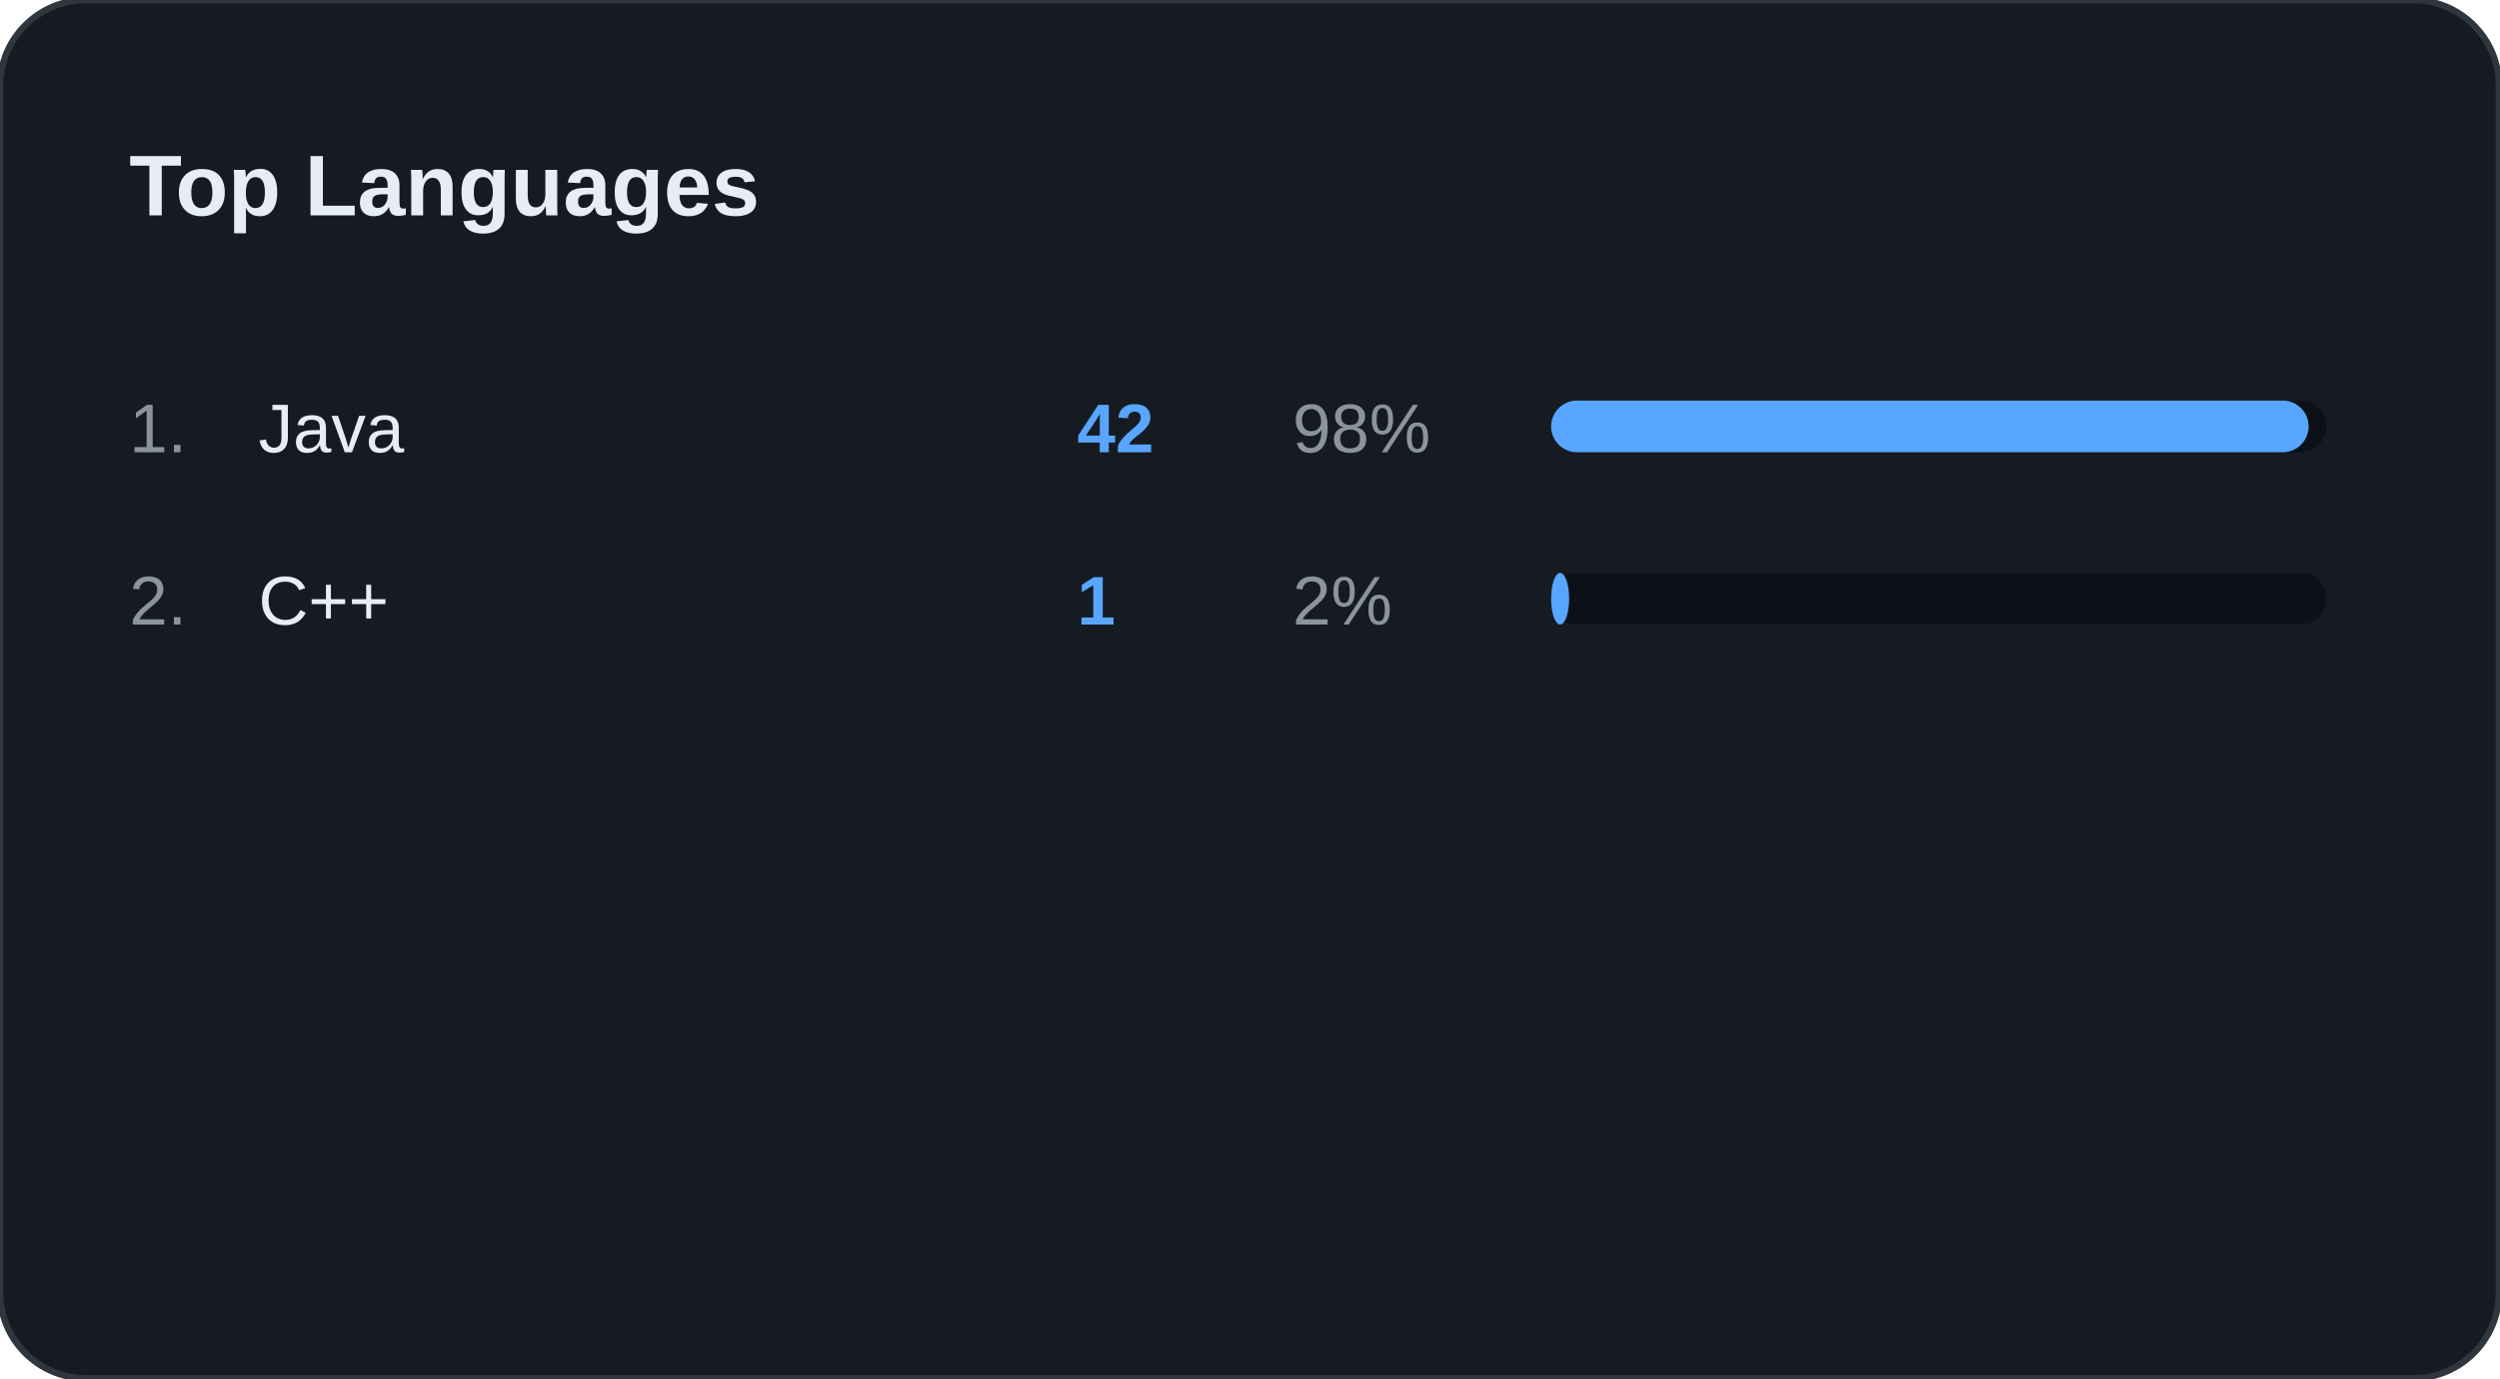
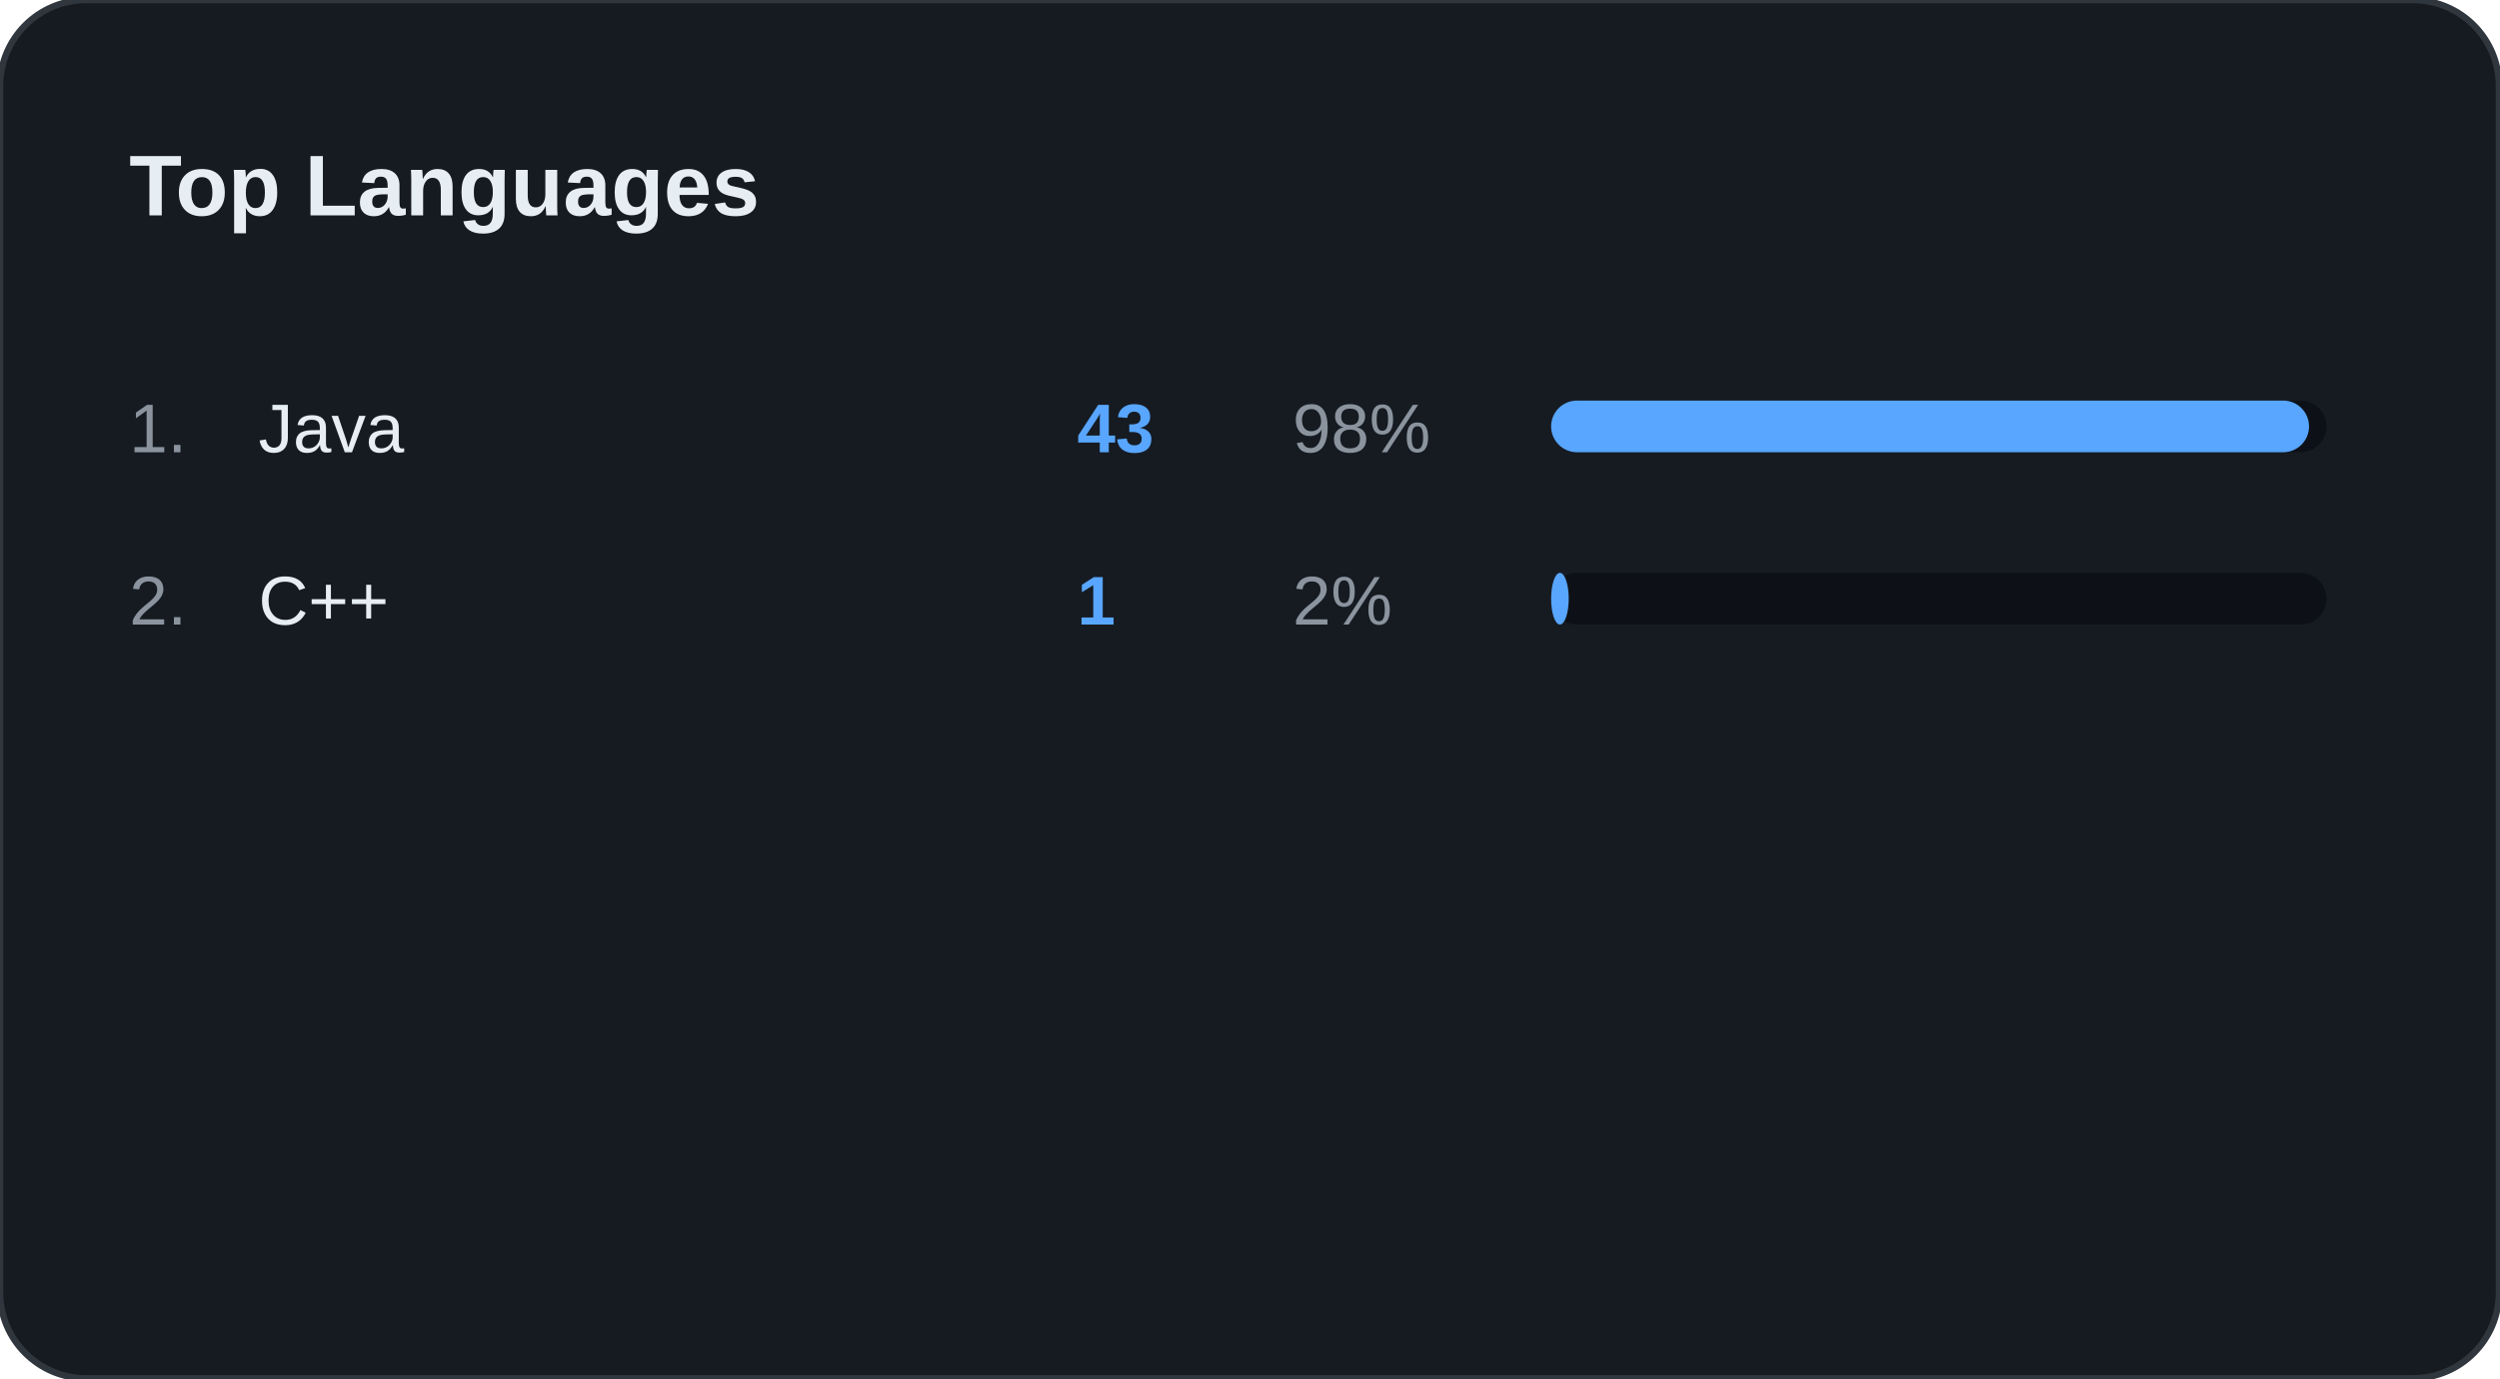
<svg xmlns="http://www.w3.org/2000/svg" width="100%" viewBox="0 0 580 320" preserveAspectRatio="xMidYMid meet">
  <rect width="580" height="320" rx="20" fill="#161B22" stroke="#30363D" stroke-width="1.5" />
  <text x="30" y="50" font-family="Segoe UI, Arial, sans-serif" font-size="20" font-weight="bold" fill="#E6EDF3">Top Languages</text>
  <text x="30" y="105" font-family="Segoe UI, Arial, sans-serif" font-size="16" fill="#8B949E">1.</text>
  <text x="60" y="105" font-family="Segoe UI, Arial, sans-serif" font-size="16" fill="#E6EDF3">Java</text>
-   <text x="250" y="105" font-family="Segoe UI, Arial, sans-serif" font-size="16" font-weight="bold" fill="#58A6FF">42</text>
+   <text x="250" y="105" font-family="Segoe UI, Arial, sans-serif" font-size="16" font-weight="bold" fill="#58A6FF">43</text>
  <text x="300" y="105" font-family="Segoe UI, Arial, sans-serif" font-size="16" fill="#8B949E">98%</text>
  <rect x="360" y="93" width="180" height="12" rx="6" fill="#0D1117" />
-   <rect x="360" y="93" width="175.814" height="12" rx="6" fill="#58A6FF" />
+   <rect x="360" y="93" width="175.909" height="12" rx="6" fill="#58A6FF" />
  <text x="30" y="145" font-family="Segoe UI, Arial, sans-serif" font-size="16" fill="#8B949E">2.</text>
  <text x="60" y="145" font-family="Segoe UI, Arial, sans-serif" font-size="16" fill="#E6EDF3">C++</text>
  <text x="250" y="145" font-family="Segoe UI, Arial, sans-serif" font-size="16" font-weight="bold" fill="#58A6FF">1</text>
  <text x="300" y="145" font-family="Segoe UI, Arial, sans-serif" font-size="16" fill="#8B949E">2%</text>
  <rect x="360" y="133" width="180" height="12" rx="6" fill="#0D1117" />
-   <rect x="360" y="133" width="4.186" height="12" rx="6" fill="#58A6FF" />
+   <rect x="360" y="133" width="4.091" height="12" rx="6" fill="#58A6FF" />
</svg>
